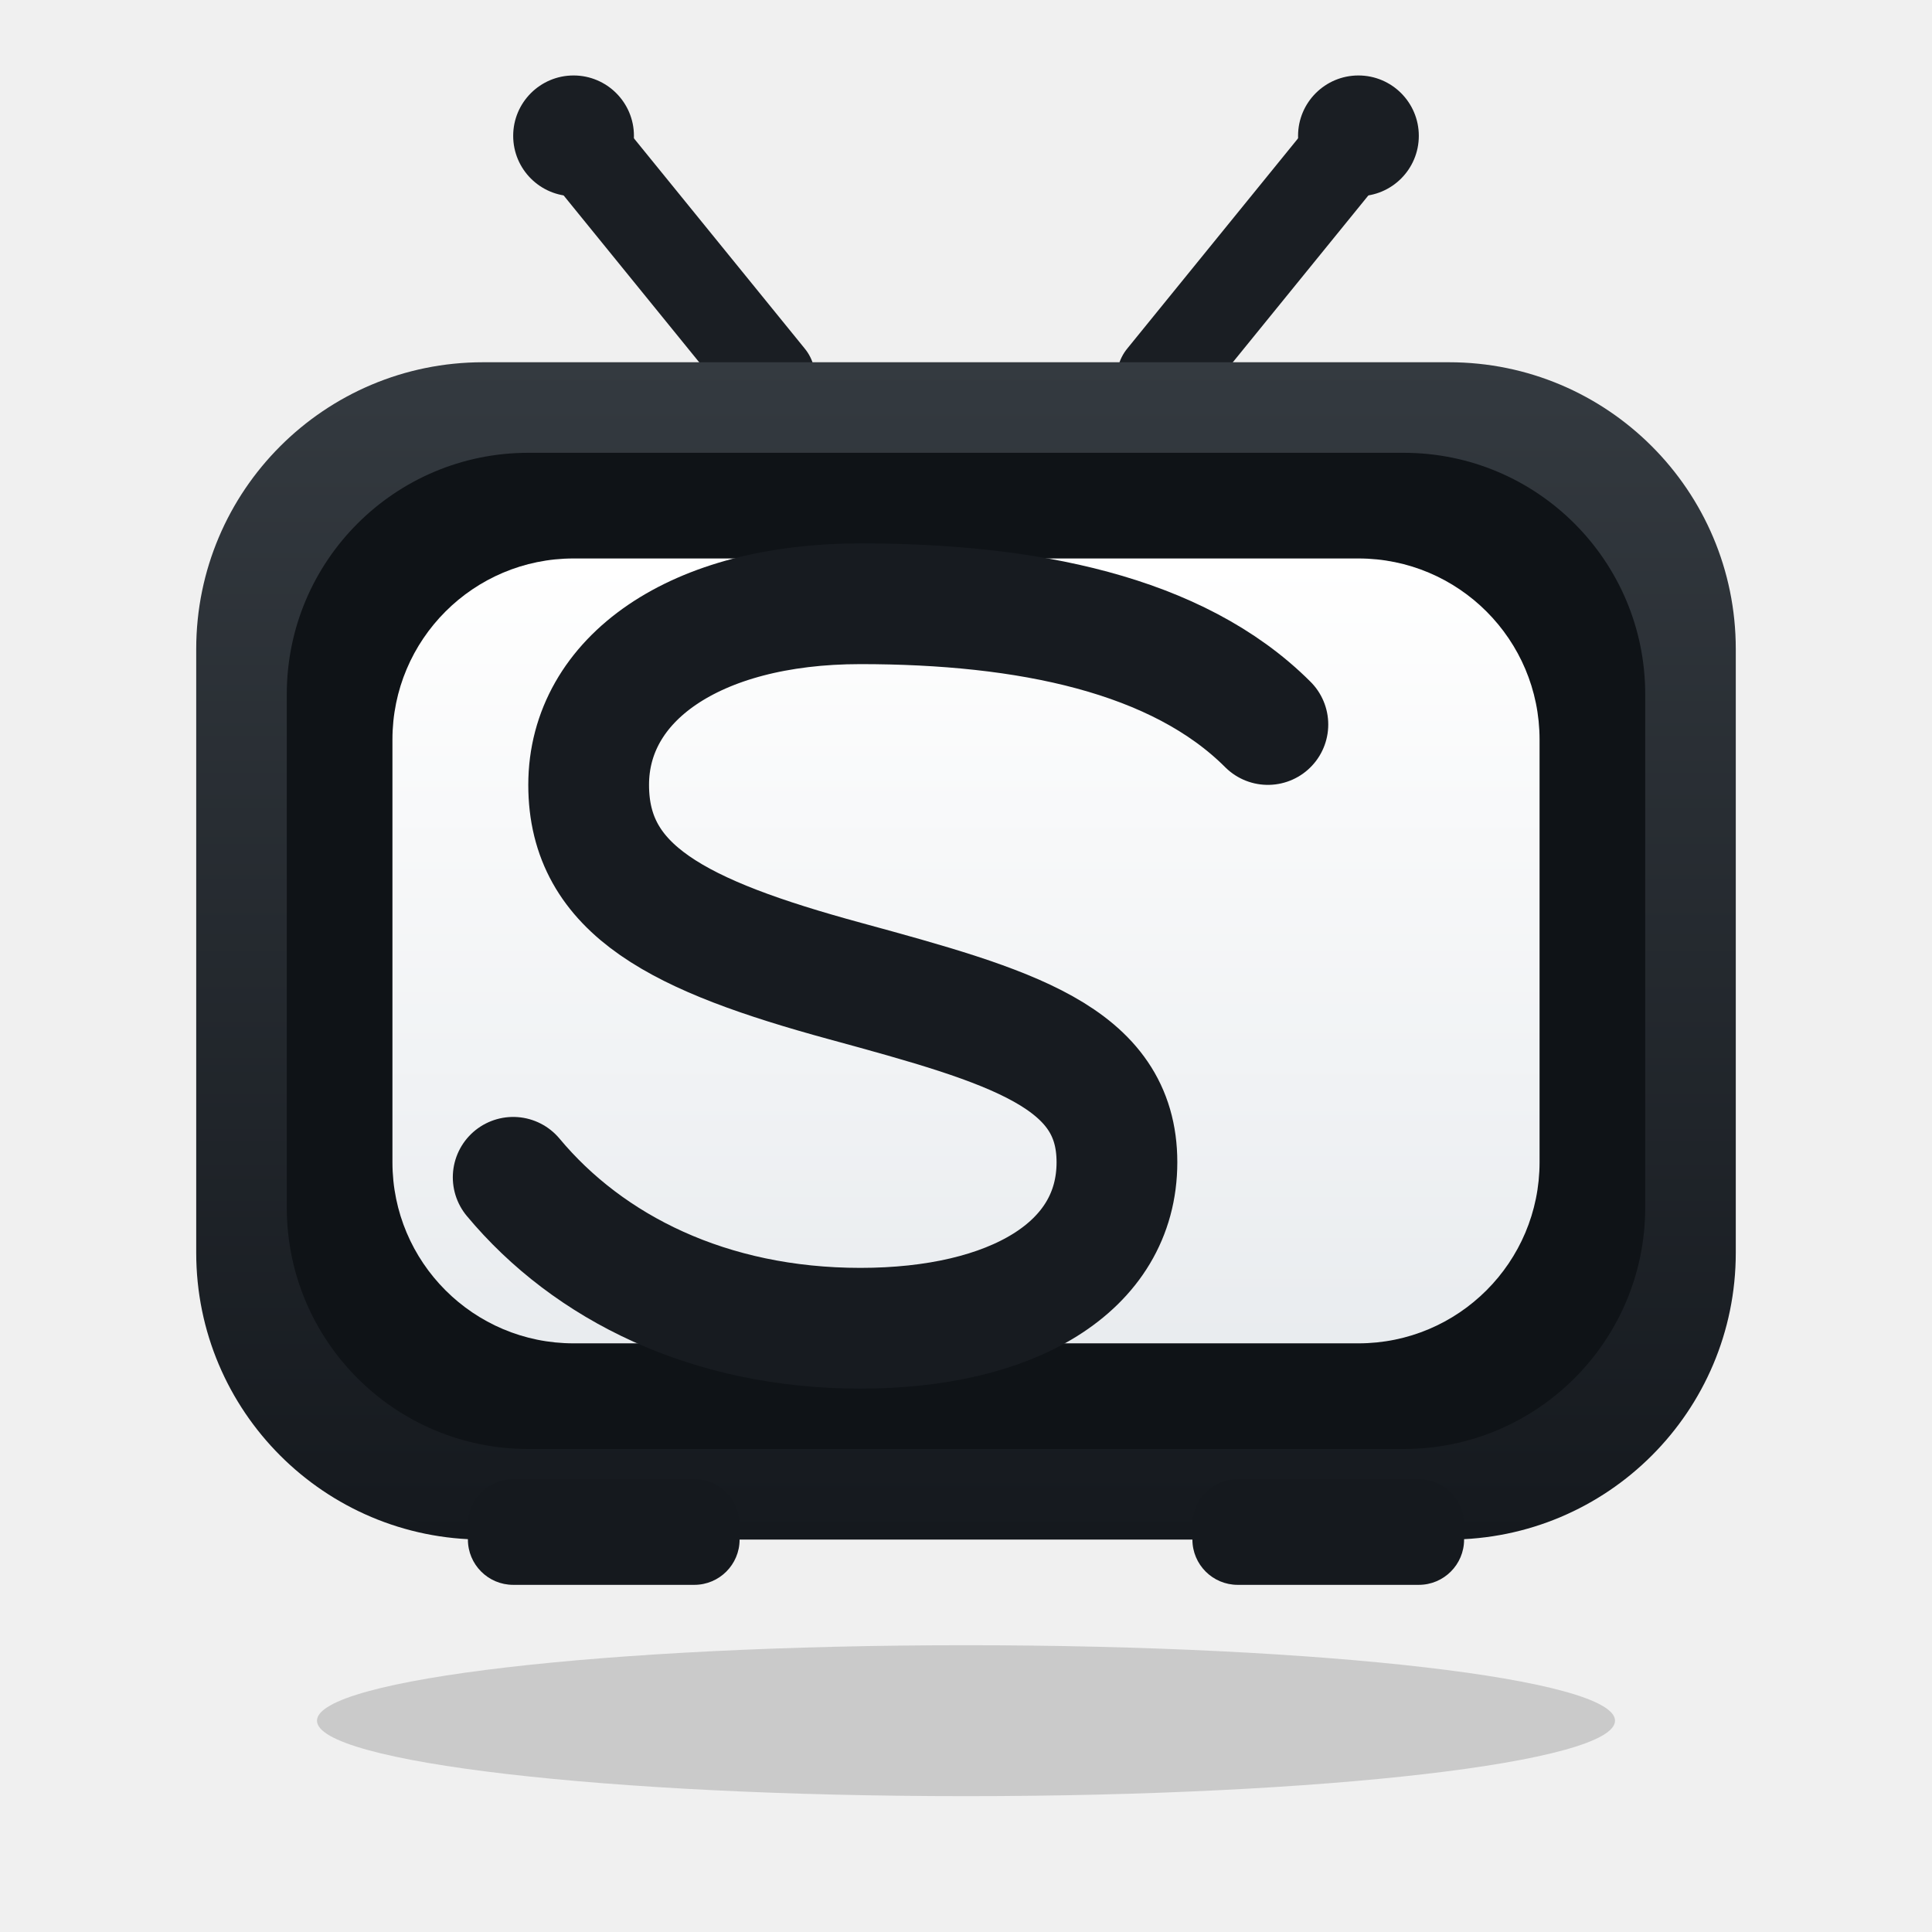
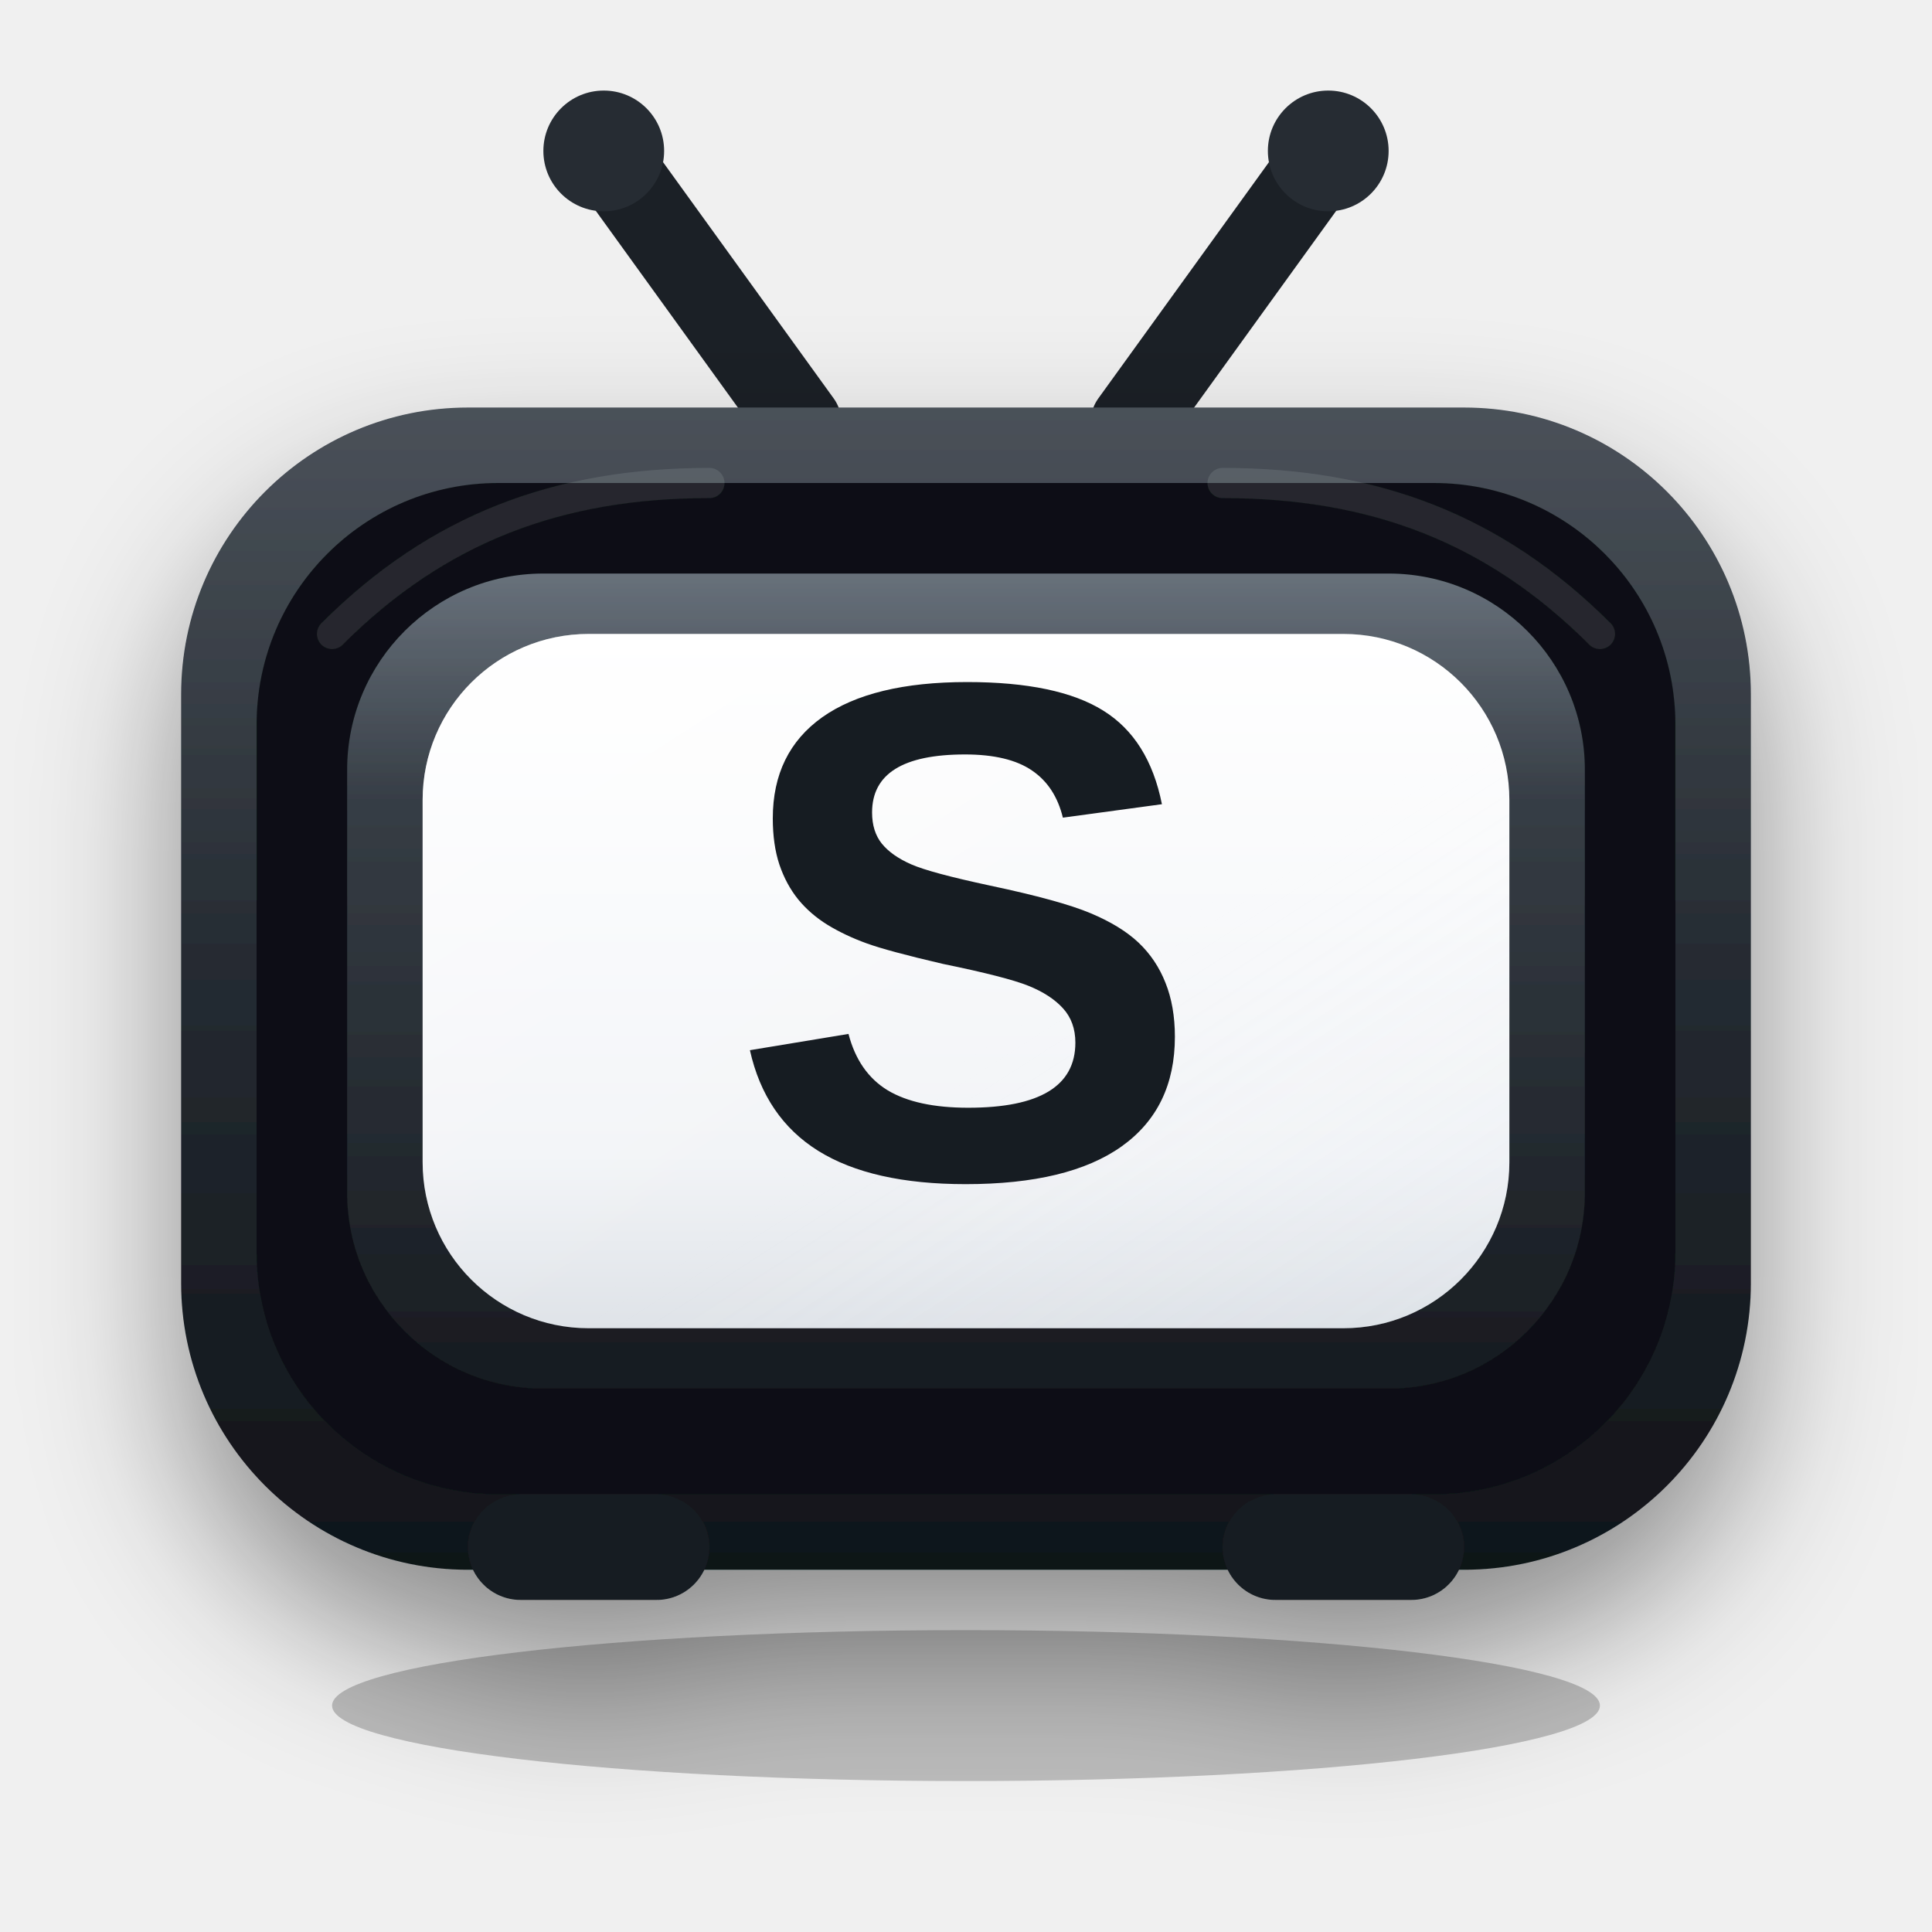
<svg xmlns="http://www.w3.org/2000/svg" viewBox="0 0 128 128">
  <defs>
    <linearGradient id="body" x1="0" y1="0" x2="0" y2="1">
-       <stop offset="0" stop-color="#343a40" />
-       <stop offset="1" stop-color="#15191e" />
+       <stop offset="0" stop-color="#4a5159" />
+       <stop offset="0.48" stop-color="#252b32" />
+       <stop offset="1" stop-color="#101419" />
+     </linearGradient>
+     <linearGradient id="rim" x1="0" y1="0" x2="0" y2="1">
+       <stop offset="0" stop-color="#68717b" />
+       <stop offset="0.28" stop-color="#363d45" />
+       <stop offset="1" stop-color="#171b20" />
    </linearGradient>
    <linearGradient id="screen" x1="0" y1="0" x2="0" y2="1">
      <stop offset="0" stop-color="#ffffff" />
-       <stop offset="1" stop-color="#e9ecef" />
+       <stop offset="0.75" stop-color="#f2f4f7" />
+       <stop offset="1" stop-color="#dfe3e8" />
    </linearGradient>
+     <linearGradient id="glass" x1="0" y1="0" x2="1" y2="1">
+       <stop offset="0" stop-color="#ffffff" stop-opacity=".38" />
+       <stop offset=".55" stop-color="#ffffff" stop-opacity="0" />
+       <stop offset="1" stop-color="#cbd5e1" stop-opacity=".12" />
+     </linearGradient>
+     <filter id="shadow" x="-20%" y="-20%" width="140%" height="160%">
+       <feDropShadow dx="0" dy="5" stdDeviation="5" flood-color="#000" flood-opacity=".42" />
+     </filter>
  </defs>
-   <ellipse cx="64" cy="114" rx="43" ry="5" fill="#000" opacity=".16" />
-   <path d="M51 25 38 9M77 25 90 9" stroke="#1a1e23" stroke-width="6" stroke-linecap="round" />
-   <circle cx="38" cy="9" r="4" fill="#1a1e23" />
-   <circle cx="90" cy="9" r="4" fill="#1a1e23" />
-   <rect x="13" y="24" width="102" height="78" rx="19" fill="url(#body)" />
-   <rect x="19" y="30" width="90" height="66" rx="16" fill="#0f1317" />
-   <rect x="26" y="37" width="76" height="52" rx="12" fill="url(#screen)" />
-   <path d="M84 48            C78 42 68 40 57 40            C46 40 39 45 39 52            C39 59 45 62 56 65            C67 68 74 70 74 77            C74 84 67 88 57 88            C47 88 39 84 34 78" fill="none" stroke="#171b20" stroke-width="8" stroke-linecap="round" stroke-linejoin="round" />
-   <rect x="31" y="98" width="18" height="7" rx="3" fill="#15191e" />
-   <rect x="79" y="98" width="18" height="7" rx="3" fill="#15191e" />
+   <ellipse cx="64" cy="113" rx="42" ry="5" fill="#000" opacity=".22" />
+   <g stroke="#1b2026" stroke-width="5.5" stroke-linecap="round">
+     <path d="M53 28 40 10" />
+     <path d="M75 28 88 10" />
+   </g>
+   <circle cx="40" cy="10" r="4" fill="#262c33" />
+   <circle cx="88" cy="10" r="4" fill="#262c33" />
+   <g filter="url(#shadow)">
+     <rect x="12" y="27" width="104" height="77" rx="19" fill="url(#body)" />
+     <rect x="17" y="32" width="94" height="67" rx="16" fill="#0d1116" />
+     <rect x="23" y="38" width="82" height="54" rx="13" fill="url(#rim)" />
+     <rect x="28" y="42" width="72" height="46" rx="11" fill="url(#screen)" />
+     <rect x="28" y="42" width="72" height="46" rx="11" fill="url(#glass)" />
+     <text x="64" y="78" text-anchor="middle" font-family="Arial, Helvetica, sans-serif" font-size="47" font-weight="800" fill="#171c22">S</text>
+     <rect x="31" y="99" width="16" height="7" rx="3.5" fill="#161b20" />
+     <rect x="81" y="99" width="16" height="7" rx="3.5" fill="#161b20" />
+     <path d="M22 42c7-7 15-10 25-10M106 42c-7-7-15-10-25-10" fill="none" stroke="#fff" stroke-opacity=".10" stroke-width="2" stroke-linecap="round" />
+   </g>
</svg>
